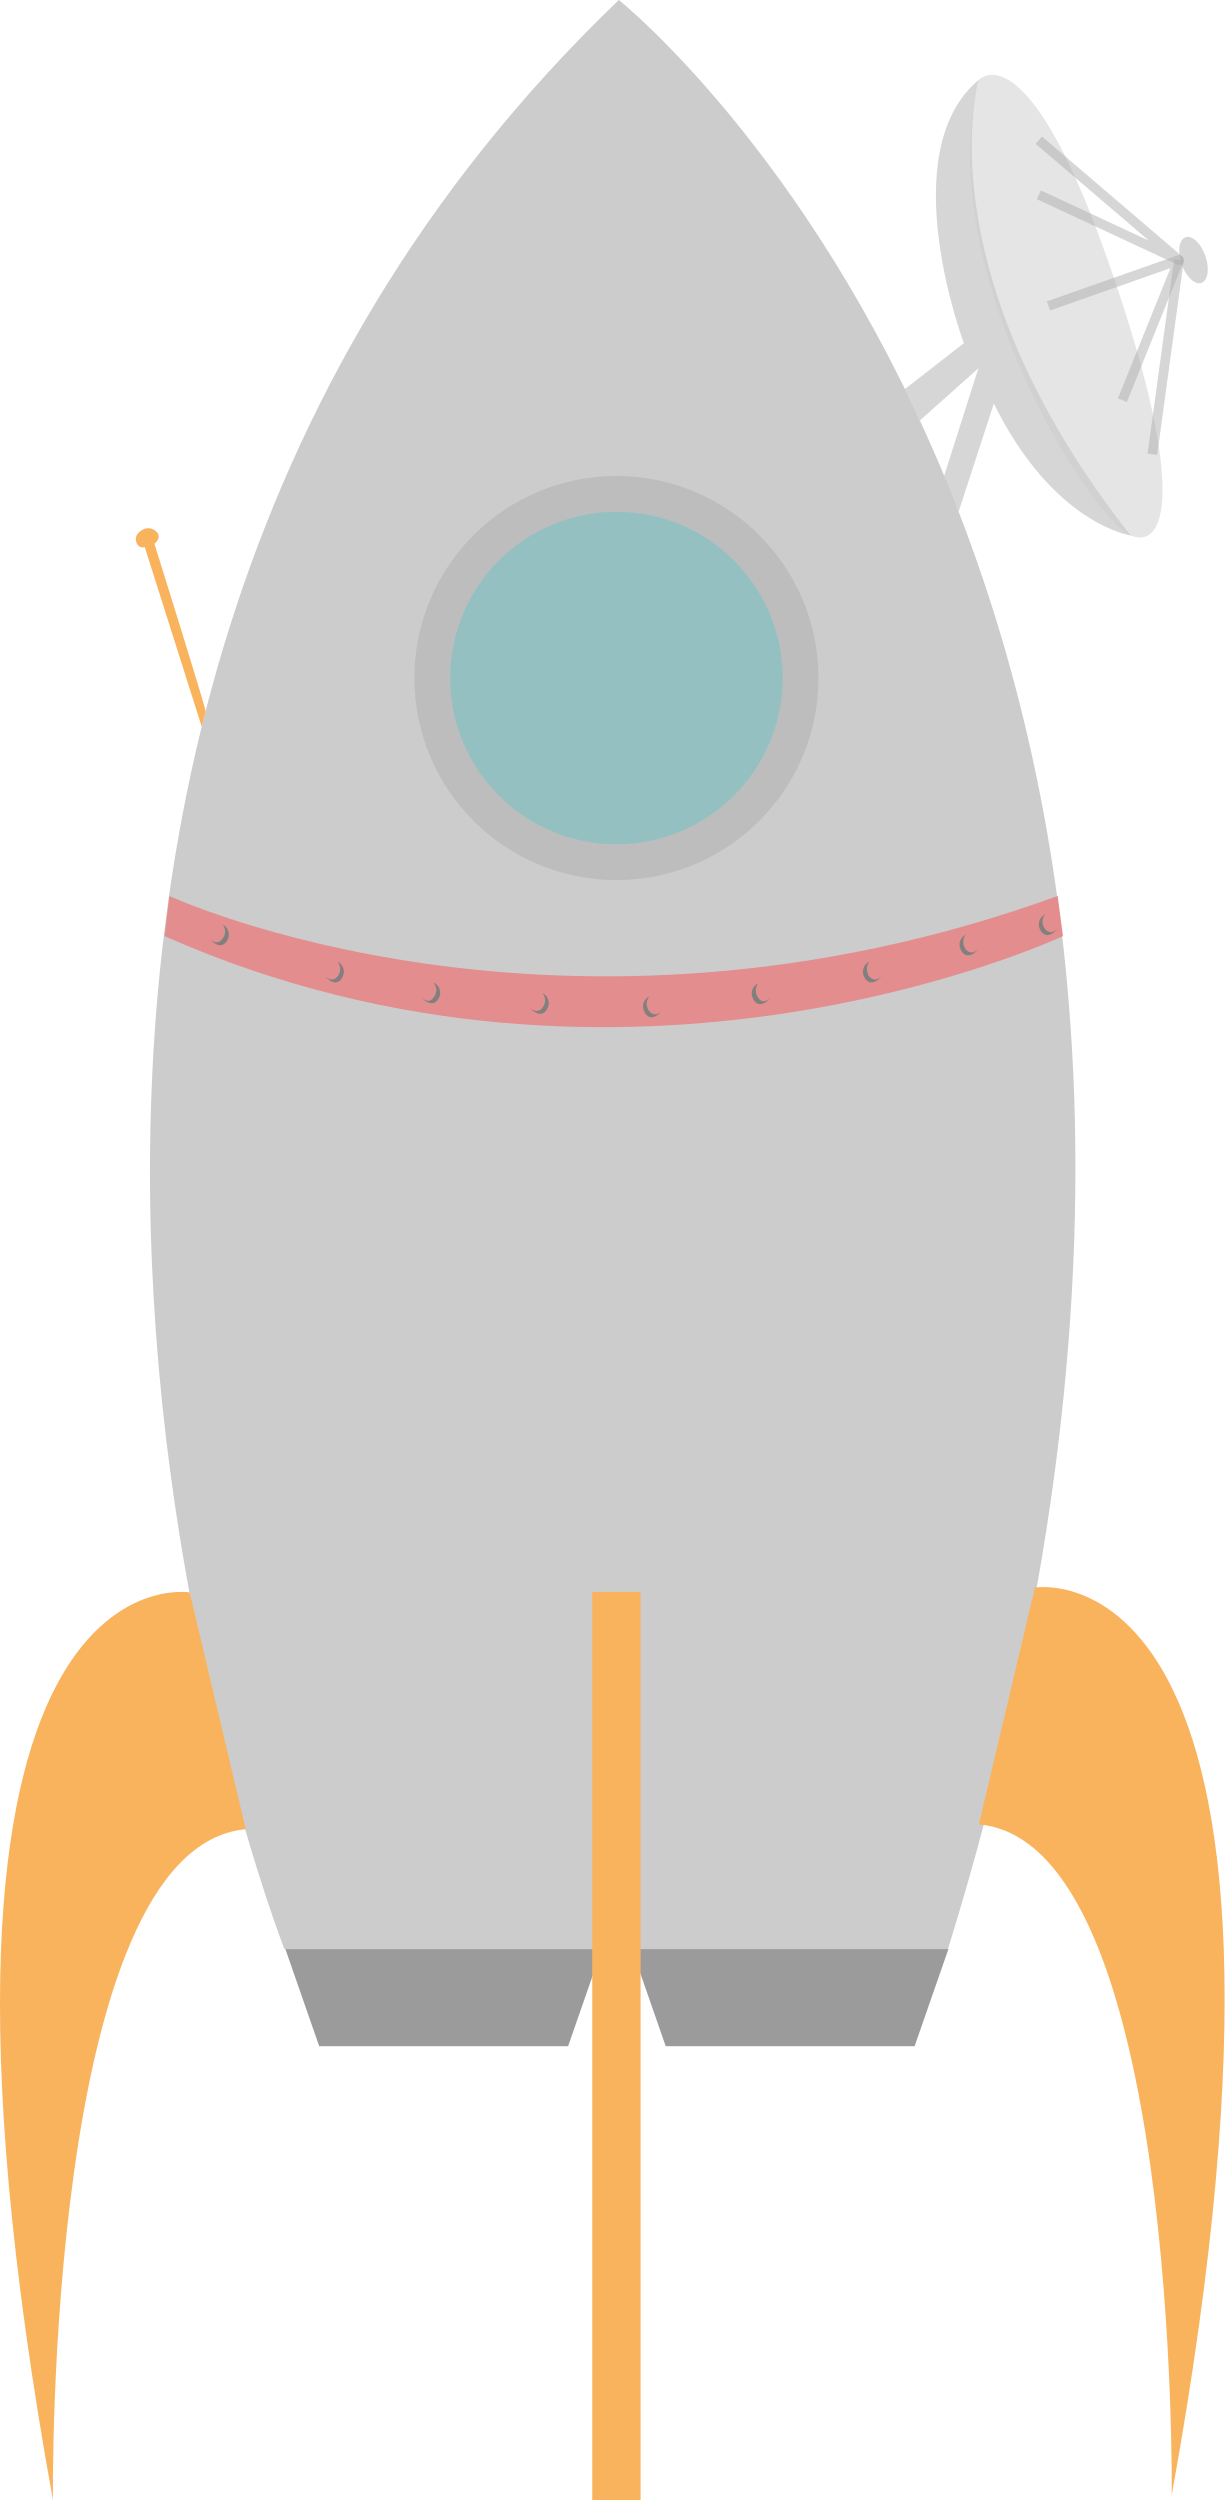
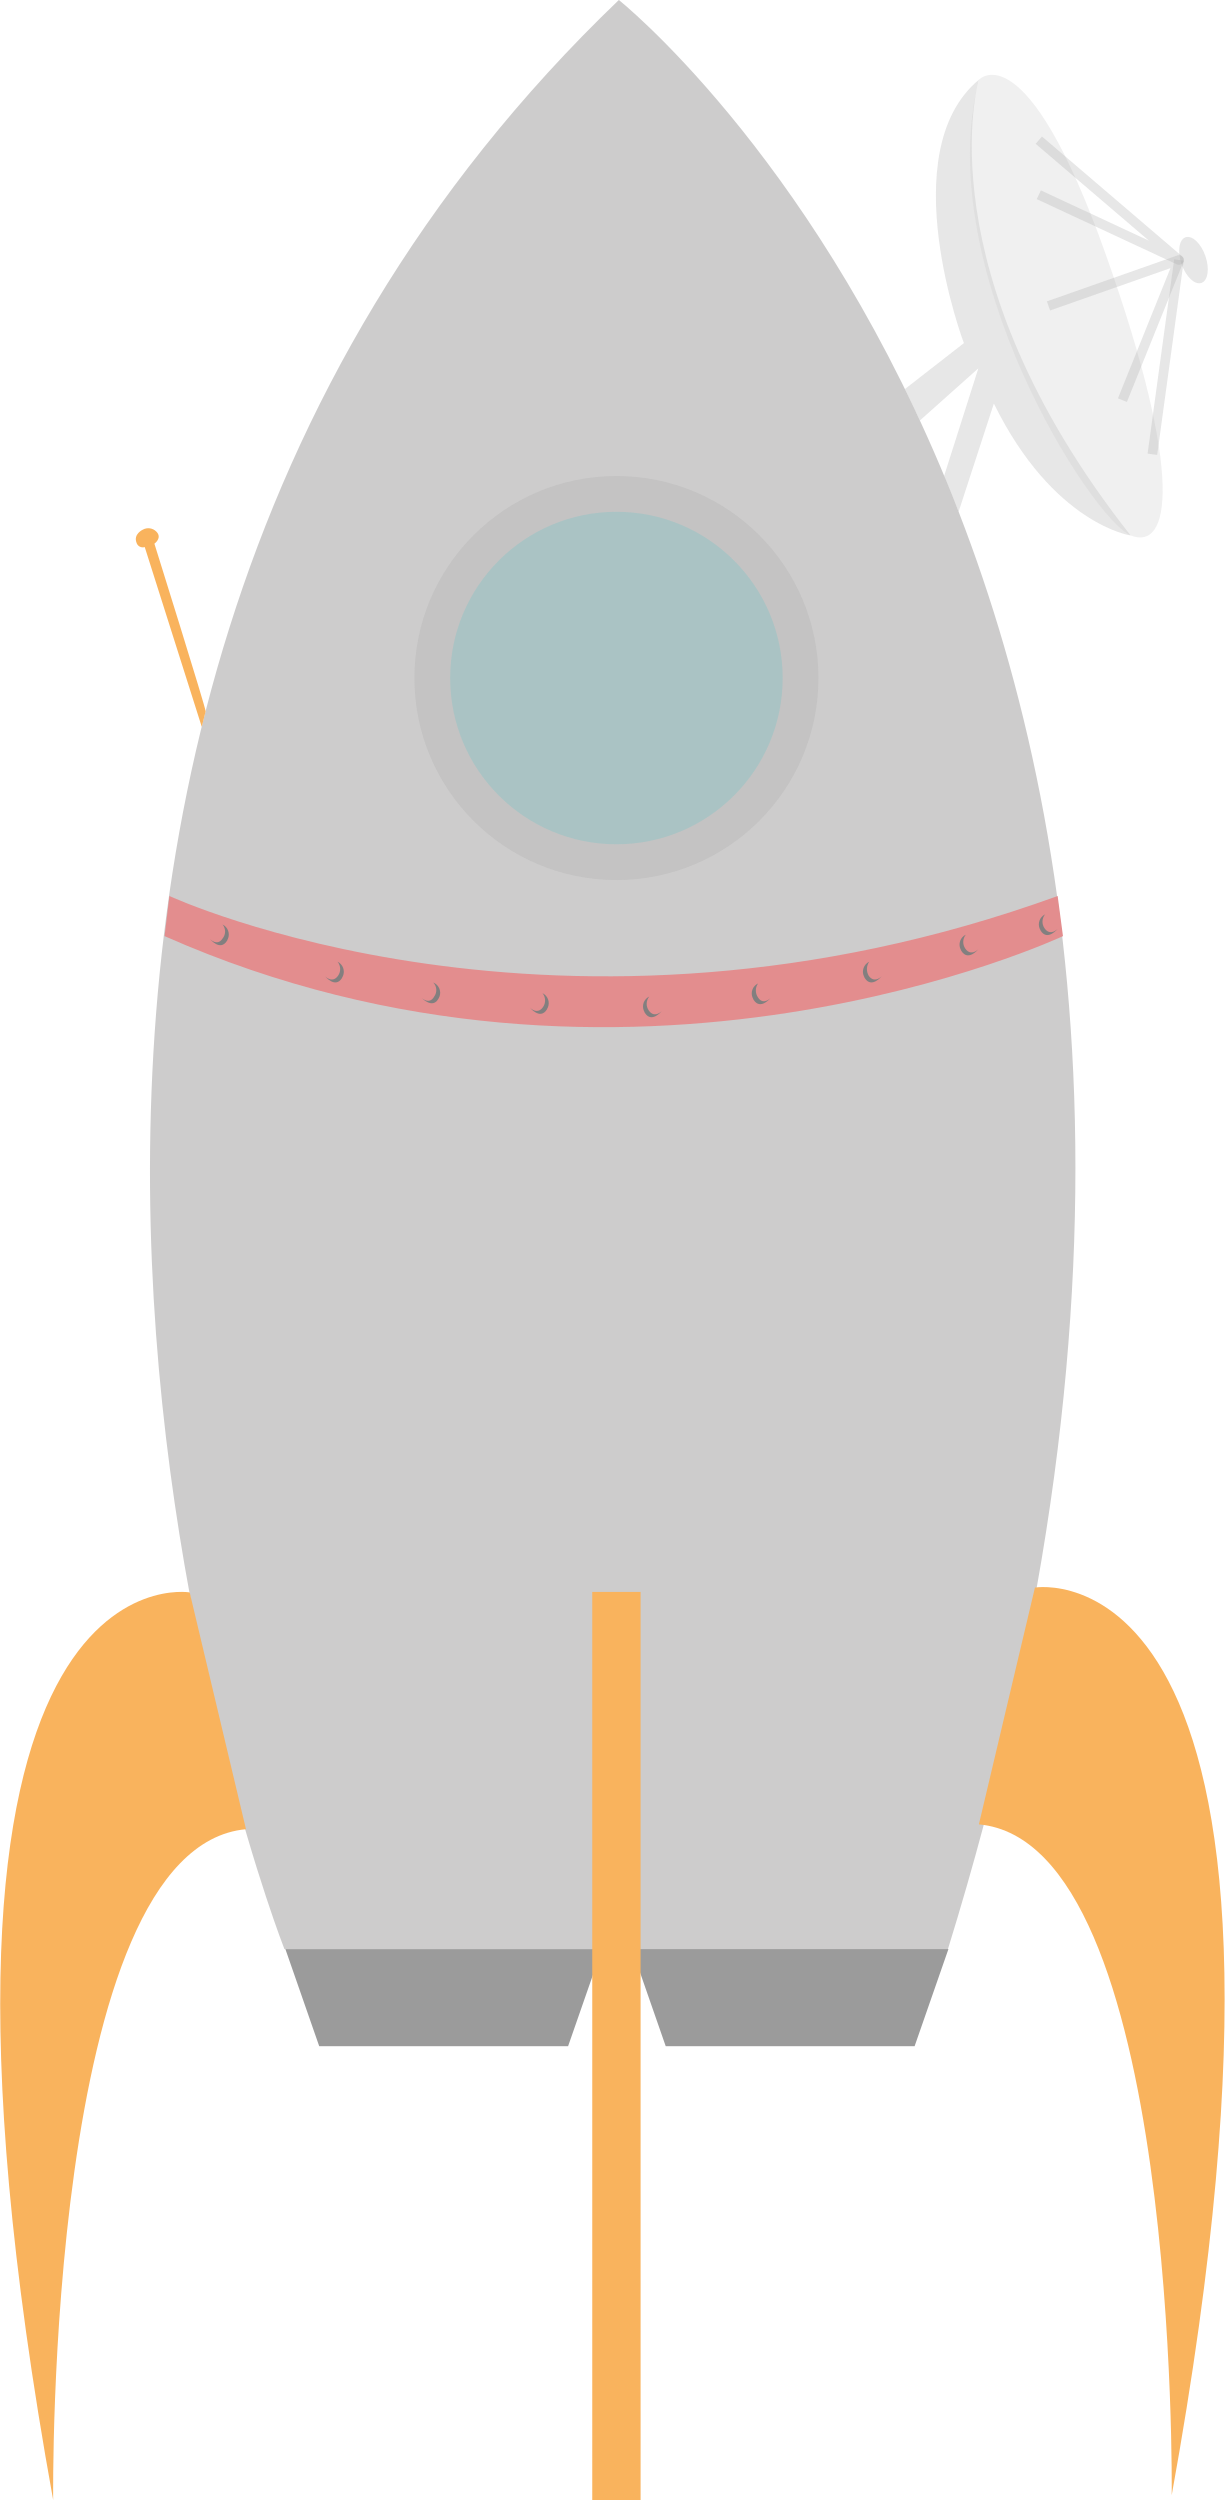
- <svg xmlns="http://www.w3.org/2000/svg" id="Calque_1" data-name="Calque 1" viewBox="0 0 253.4 517.3">
+ <svg xmlns="http://www.w3.org/2000/svg" viewBox="0 0 253.4 517.3">
  <defs>
-     <style>.cls-1{fill:#9b9b9b;}.cls-2,.cls-8{fill:#cdcccc;}.cls-3{fill:#f9b35d;}.cls-4{fill:#e38d8e;}.cls-5{fill:#827f7f;}.cls-6{fill:#adadad;}.cls-6,.cls-7,.cls-8,.cls-9{opacity:0.5;}.cls-7{fill:#6dc4c6;}.cls-9{fill:none;stroke:#adadad;stroke-linejoin:round;stroke-width:2px;}</style>
+     <style>.cls-1{fill:#9b9b9b;}.cls-2,.cls-8{fill:#cdcccc;}.cls-3{fill:#f9b35d;}.cls-4{fill:#e38d8e;}.cls-5{fill:#827f7f;}.cls-6{fill:#adadad;}.cls-6,.cls-7,.cls-8,.cls-9{opacity:0.3;}.cls-7{fill:#6dc4c6;}.cls-9{fill:none;stroke:#adadad;stroke-linejoin:round;stroke-width:2px;}</style>
  </defs>
-   <polygon class="cls-1" points="59.05 403.3 66.05 423.4 117.55 423.4 124.55 403.3 59.05 403.3" />
-   <path class="cls-2" d="M58.9,403.3S-37.3,158.6,128.1,0c0,0,154.8,123.3,68.1,403.3Z" transform="translate(-0.05)" />
-   <polygon class="cls-1" points="130.75 403.3 137.75 423.4 189.25 423.4 196.25 403.3 130.75 403.3" />
-   <path class="cls-3" d="M39.3,329.5S-25,318.6,11,517.3c0,0-1.6-135,39.9-138.8" transform="translate(-0.05)" />
-   <path class="cls-3" d="M214.2,328.5s64.3-10.9,28.3,187.8c0,0,1.6-135-39.9-138.8" transform="translate(-0.05)" />
-   <rect class="cls-3" x="122.55" y="329.4" width="10" height="187.9" />
-   <path class="cls-4" d="M35.1,185.4s80.7,37.4,183.8,0l1.1,8.3s-90.2,42.4-185.9,0Z" transform="translate(-0.05)" />
-   <path class="cls-5" d="M46.1,191.3a2.31,2.31,0,0,1,1.1,3c-.1.1-.1.3-.2.4-1.4,2.2-3.5-.4-3.5-.4s1.5,1.6,2.6-.1A2.26,2.26,0,0,0,46.1,191.3Z" transform="translate(-0.05)" />
-   <path class="cls-5" d="M179.9,199a2.31,2.31,0,0,0-1.1,3c.1.1.1.3.2.4,1.4,2.2,3.5-.4,3.5-.4s-1.5,1.6-2.7-.1A2.75,2.75,0,0,1,179.9,199Z" transform="translate(-0.05)" />
-   <path class="cls-5" d="M156.9,203.5a2.28,2.28,0,0,0-1.1,3c.1.1.1.3.2.4,1.4,2.2,3.5-.4,3.5-.4s-1.5,1.6-2.6-.1A2.56,2.56,0,0,1,156.9,203.5Z" transform="translate(-0.05)" />
-   <path class="cls-5" d="M112.3,205.5a2.31,2.31,0,0,1,1.1,3c-.1.1-.1.2-.2.4-1.4,2.2-3.5-.4-3.5-.4s1.5,1.6,2.7-.1A2.4,2.4,0,0,0,112.3,205.5Z" transform="translate(-0.05)" />
-   <path class="cls-5" d="M89.7,203.3a2.3,2.3,0,0,1,1.3,2.9c-.1.1-.1.3-.2.4-1.2,2.3-3.5-.1-3.5-.1s1.6,1.5,2.6-.3A2.27,2.27,0,0,0,89.7,203.3Z" transform="translate(-0.05)" />
-   <path class="cls-5" d="M69.9,199a2.31,2.31,0,0,1,1.1,3c-.1.1-.1.2-.2.4-1.4,2.2-3.5-.4-3.5-.4s1.5,1.6,2.7-.1A2.4,2.4,0,0,0,69.9,199Z" transform="translate(-0.05)" />
-   <path class="cls-5" d="M134.4,206.2a2.28,2.28,0,0,0-1.1,3c.1.1.1.3.2.4,1.4,2.2,3.5-.4,3.5-.4s-1.5,1.6-2.7-.1A2.4,2.4,0,0,1,134.4,206.2Z" transform="translate(-0.05)" />
-   <path class="cls-5" d="M199.9,193.4a2.28,2.28,0,0,0-1.1,3c.1.1.1.3.2.4,1.4,2.2,3.5-.4,3.5-.4s-1.5,1.6-2.7-.1A2.41,2.41,0,0,1,199.9,193.4Z" transform="translate(-0.05)" />
-   <path class="cls-5" d="M216.3,189.2a2.31,2.31,0,0,0-1.1,3c.1.1.1.2.2.4,1.4,2.2,3.5-.4,3.5-.4s-1.5,1.6-2.7-.1A2.4,2.4,0,0,1,216.3,189.2Z" transform="translate(-0.05)" />
-   <circle class="cls-6" cx="127.55" cy="140.3" r="41.8" />
-   <circle class="cls-7" cx="127.55" cy="140.3" r="34.4" />
-   <path class="cls-3" d="M42.6,147.2c.1-.5-10.6-34.7-10.6-34.7s1.7-1.2.4-2.5a2.32,2.32,0,0,0-2.8-.4s-2,.9-1.3,2.7a1.35,1.35,0,0,0,1.7.9l11.8,37.2" transform="translate(-0.05)" />
-   <path class="cls-6" d="M187.3,80.5,199.5,71s-14.9-39.5,3.1-54.5c0,0-11.8,39.5,31.4,94.3,0,0-16-2.3-28.3-27.3l-7.3,22.4-3-7.4,7.1-22.3L190.4,87Z" transform="translate(-0.05)" />
-   <path class="cls-8" d="M202.6,16.5s9.7-10.5,26.2,36S242,114,234,110.8,192.6,55.5,202.6,16.5Z" transform="translate(-0.05)" />
-   <polyline class="cls-9" points="214.95 29 243.95 53.8 214.95 40.3" />
-   <polyline class="cls-9" points="216.95 63.3 243.95 53.8 232.25 82.8" />
-   <line class="cls-9" x1="243.95" y1="53.8" x2="238.45" y2="94" />
-   <ellipse class="cls-6" cx="247.01" cy="53.79" rx="2.6" ry="5" transform="translate(-3.98 84.42) rotate(-19.24)" />
+   <g id="Calque_2" data-name="Calque 2">
+     <g id="Calque_1-2" data-name="Calque 1">
+       <polygon class="cls-1" points="59.05 403.3 66.05 423.4 117.55 423.4 124.55 403.3 59.05 403.3" />
+       <path class="cls-2" d="M58.85,403.3S-37.35,158.6,128.05,0c0,0,154.8,123.3,68.1,403.3Z" />
+       <polygon class="cls-1" points="130.75 403.3 137.75 423.4 189.25 423.4 196.25 403.3 130.75 403.3" />
+       <path class="cls-3" d="M39.25,329.5S-25,318.6,11,517.3c0,0-1.6-135,39.9-138.8" />
+       <path class="cls-3" d="M214.15,328.5s64.3-10.9,28.3,187.8c0,0,1.6-135-39.9-138.8" />
+       <rect class="cls-3" x="122.55" y="329.4" width="10" height="187.9" />
+       <path class="cls-4" d="M35.05,185.4s80.7,37.4,183.8,0l1.1,8.3s-90.2,42.4-185.9,0Z" />
+       <path class="cls-5" d="M46.05,191.3a2.31,2.31,0,0,1,1.1,3c-.1.1-.1.3-.2.4-1.4,2.2-3.5-.4-3.5-.4s1.5,1.6,2.6-.1A2.26,2.26,0,0,0,46.05,191.3Z" />
+       <path class="cls-5" d="M179.85,199a2.31,2.31,0,0,0-1.1,3c.1.1.1.3.2.4,1.4,2.2,3.5-.4,3.5-.4s-1.5,1.6-2.7-.1A2.75,2.75,0,0,1,179.85,199Z" />
+       <path class="cls-5" d="M156.85,203.5a2.28,2.28,0,0,0-1.1,3c.1.1.1.3.2.4,1.4,2.2,3.5-.4,3.5-.4s-1.5,1.6-2.6-.1A2.56,2.56,0,0,1,156.85,203.5Z" />
+       <path class="cls-5" d="M112.25,205.5a2.31,2.31,0,0,1,1.1,3c-.1.1-.1.2-.2.4-1.4,2.2-3.5-.4-3.5-.4s1.5,1.6,2.7-.1A2.4,2.4,0,0,0,112.25,205.5Z" />
+       <path class="cls-5" d="M89.65,203.3a2.3,2.3,0,0,1,1.3,2.9c-.1.1-.1.3-.2.4-1.2,2.3-3.5-.1-3.5-.1s1.6,1.5,2.6-.3A2.27,2.27,0,0,0,89.65,203.3Z" />
+       <path class="cls-5" d="M69.85,199a2.31,2.31,0,0,1,1.1,3c-.1.1-.1.2-.2.4-1.4,2.2-3.5-.4-3.5-.4s1.5,1.6,2.7-.1A2.4,2.4,0,0,0,69.85,199Z" />
+       <path class="cls-5" d="M134.35,206.2a2.28,2.28,0,0,0-1.1,3c.1.1.1.3.2.4,1.4,2.2,3.5-.4,3.5-.4s-1.5,1.6-2.7-.1A2.4,2.4,0,0,1,134.35,206.2Z" />
+       <path class="cls-5" d="M199.85,193.4a2.28,2.28,0,0,0-1.1,3c.1.1.1.3.2.4,1.4,2.2,3.5-.4,3.5-.4s-1.5,1.6-2.7-.1A2.41,2.41,0,0,1,199.85,193.4Z" />
+       <path class="cls-5" d="M216.25,189.2a2.31,2.31,0,0,0-1.1,3c.1.1.1.2.2.4,1.4,2.2,3.5-.4,3.5-.4s-1.5,1.6-2.7-.1A2.4,2.4,0,0,1,216.25,189.2Z" />
+       <circle class="cls-6" cx="127.55" cy="140.3" r="41.8" />
+       <circle class="cls-7" cx="127.55" cy="140.3" r="34.4" />
+       <path class="cls-3" d="M42.55,147.2c.1-.5-10.6-34.7-10.6-34.7s1.7-1.2.4-2.5a2.32,2.32,0,0,0-2.8-.4s-2,.9-1.3,2.7a1.35,1.35,0,0,0,1.7.9l11.8,37.2" />
+       <path class="cls-6" d="M187.25,80.5l12.2-9.5s-14.9-39.5,3.1-54.5c0,0-11.8,39.5,31.4,94.3,0,0-16-2.3-28.3-27.3l-7.3,22.4-3-7.4,7.1-22.3L190.35,87Z" />
+       <path class="cls-8" d="M202.55,16.5s9.7-10.5,26.2,36S242,114,234,110.8,192.55,55.5,202.55,16.5Z" />
+       <polyline class="cls-9" points="214.95 29 243.95 53.8 214.95 40.3" />
+       <polyline class="cls-9" points="216.95 63.3 243.95 53.8 232.25 82.8" />
+       <line class="cls-9" x1="243.95" y1="53.8" x2="238.45" y2="94" />
+       <ellipse class="cls-6" cx="246.95" cy="53.8" rx="2.6" ry="5" transform="translate(-3.93 84.4) rotate(-19.24)" />
+     </g>
+   </g>
</svg>
